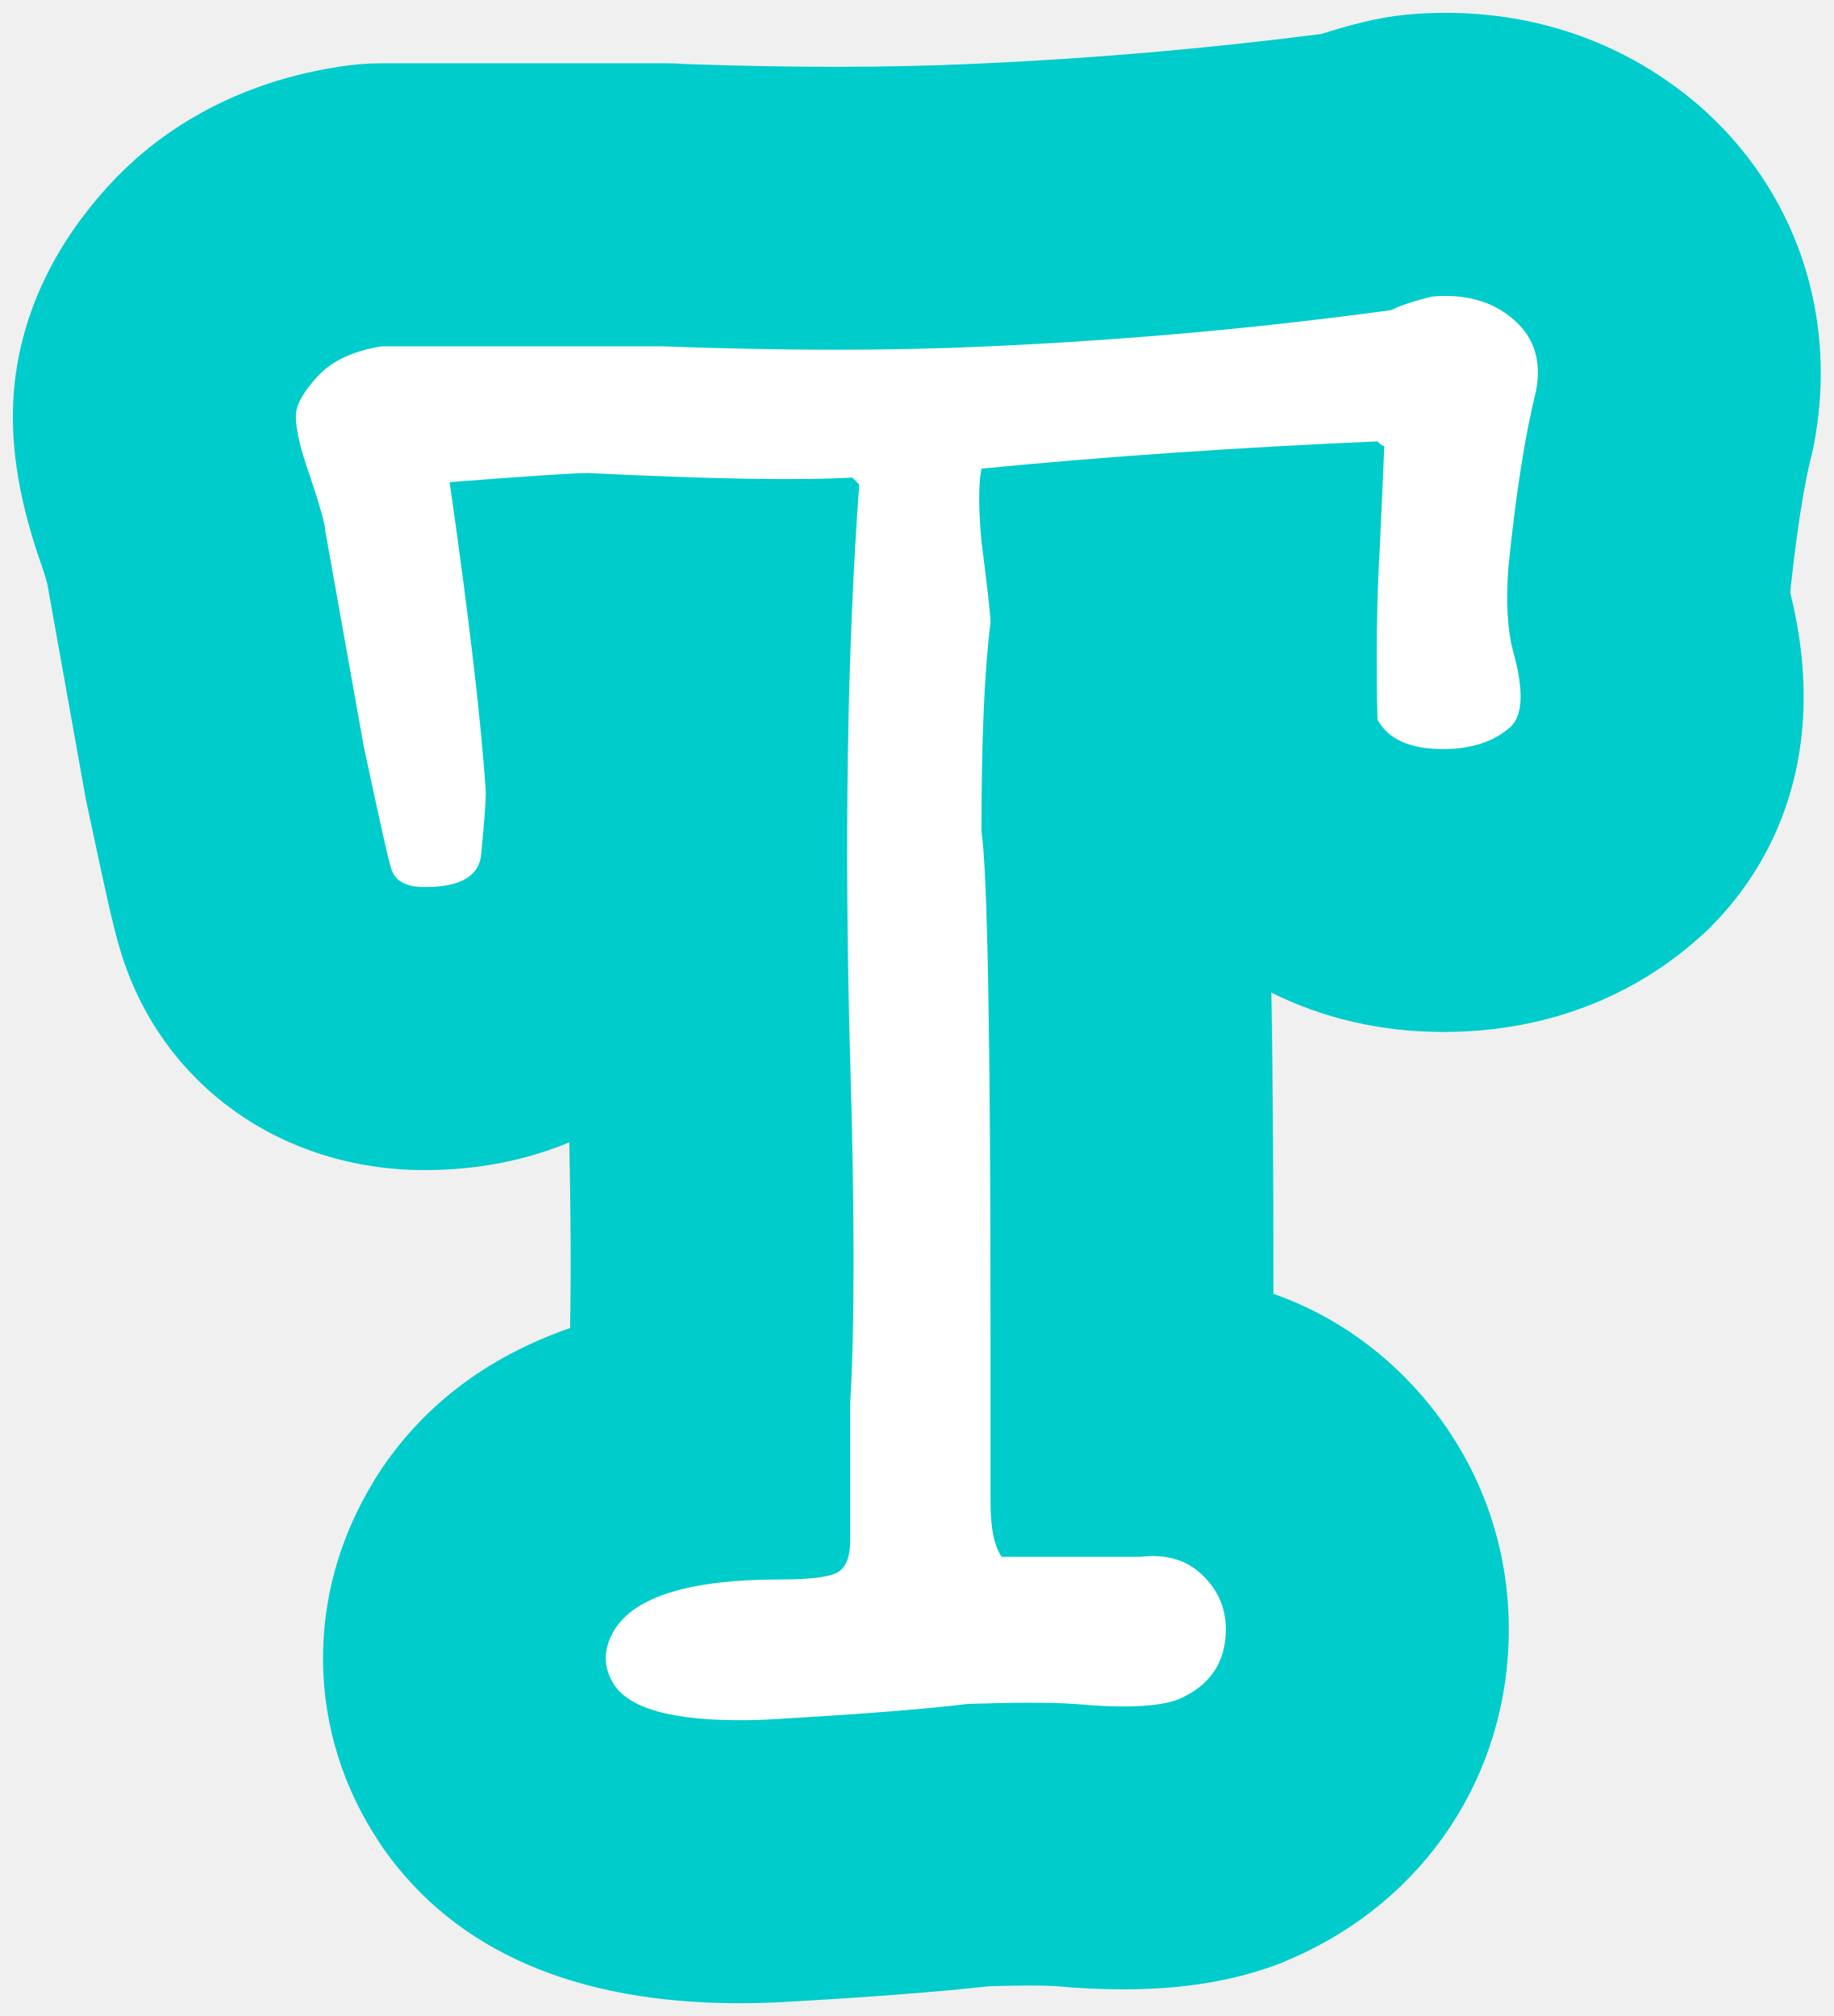
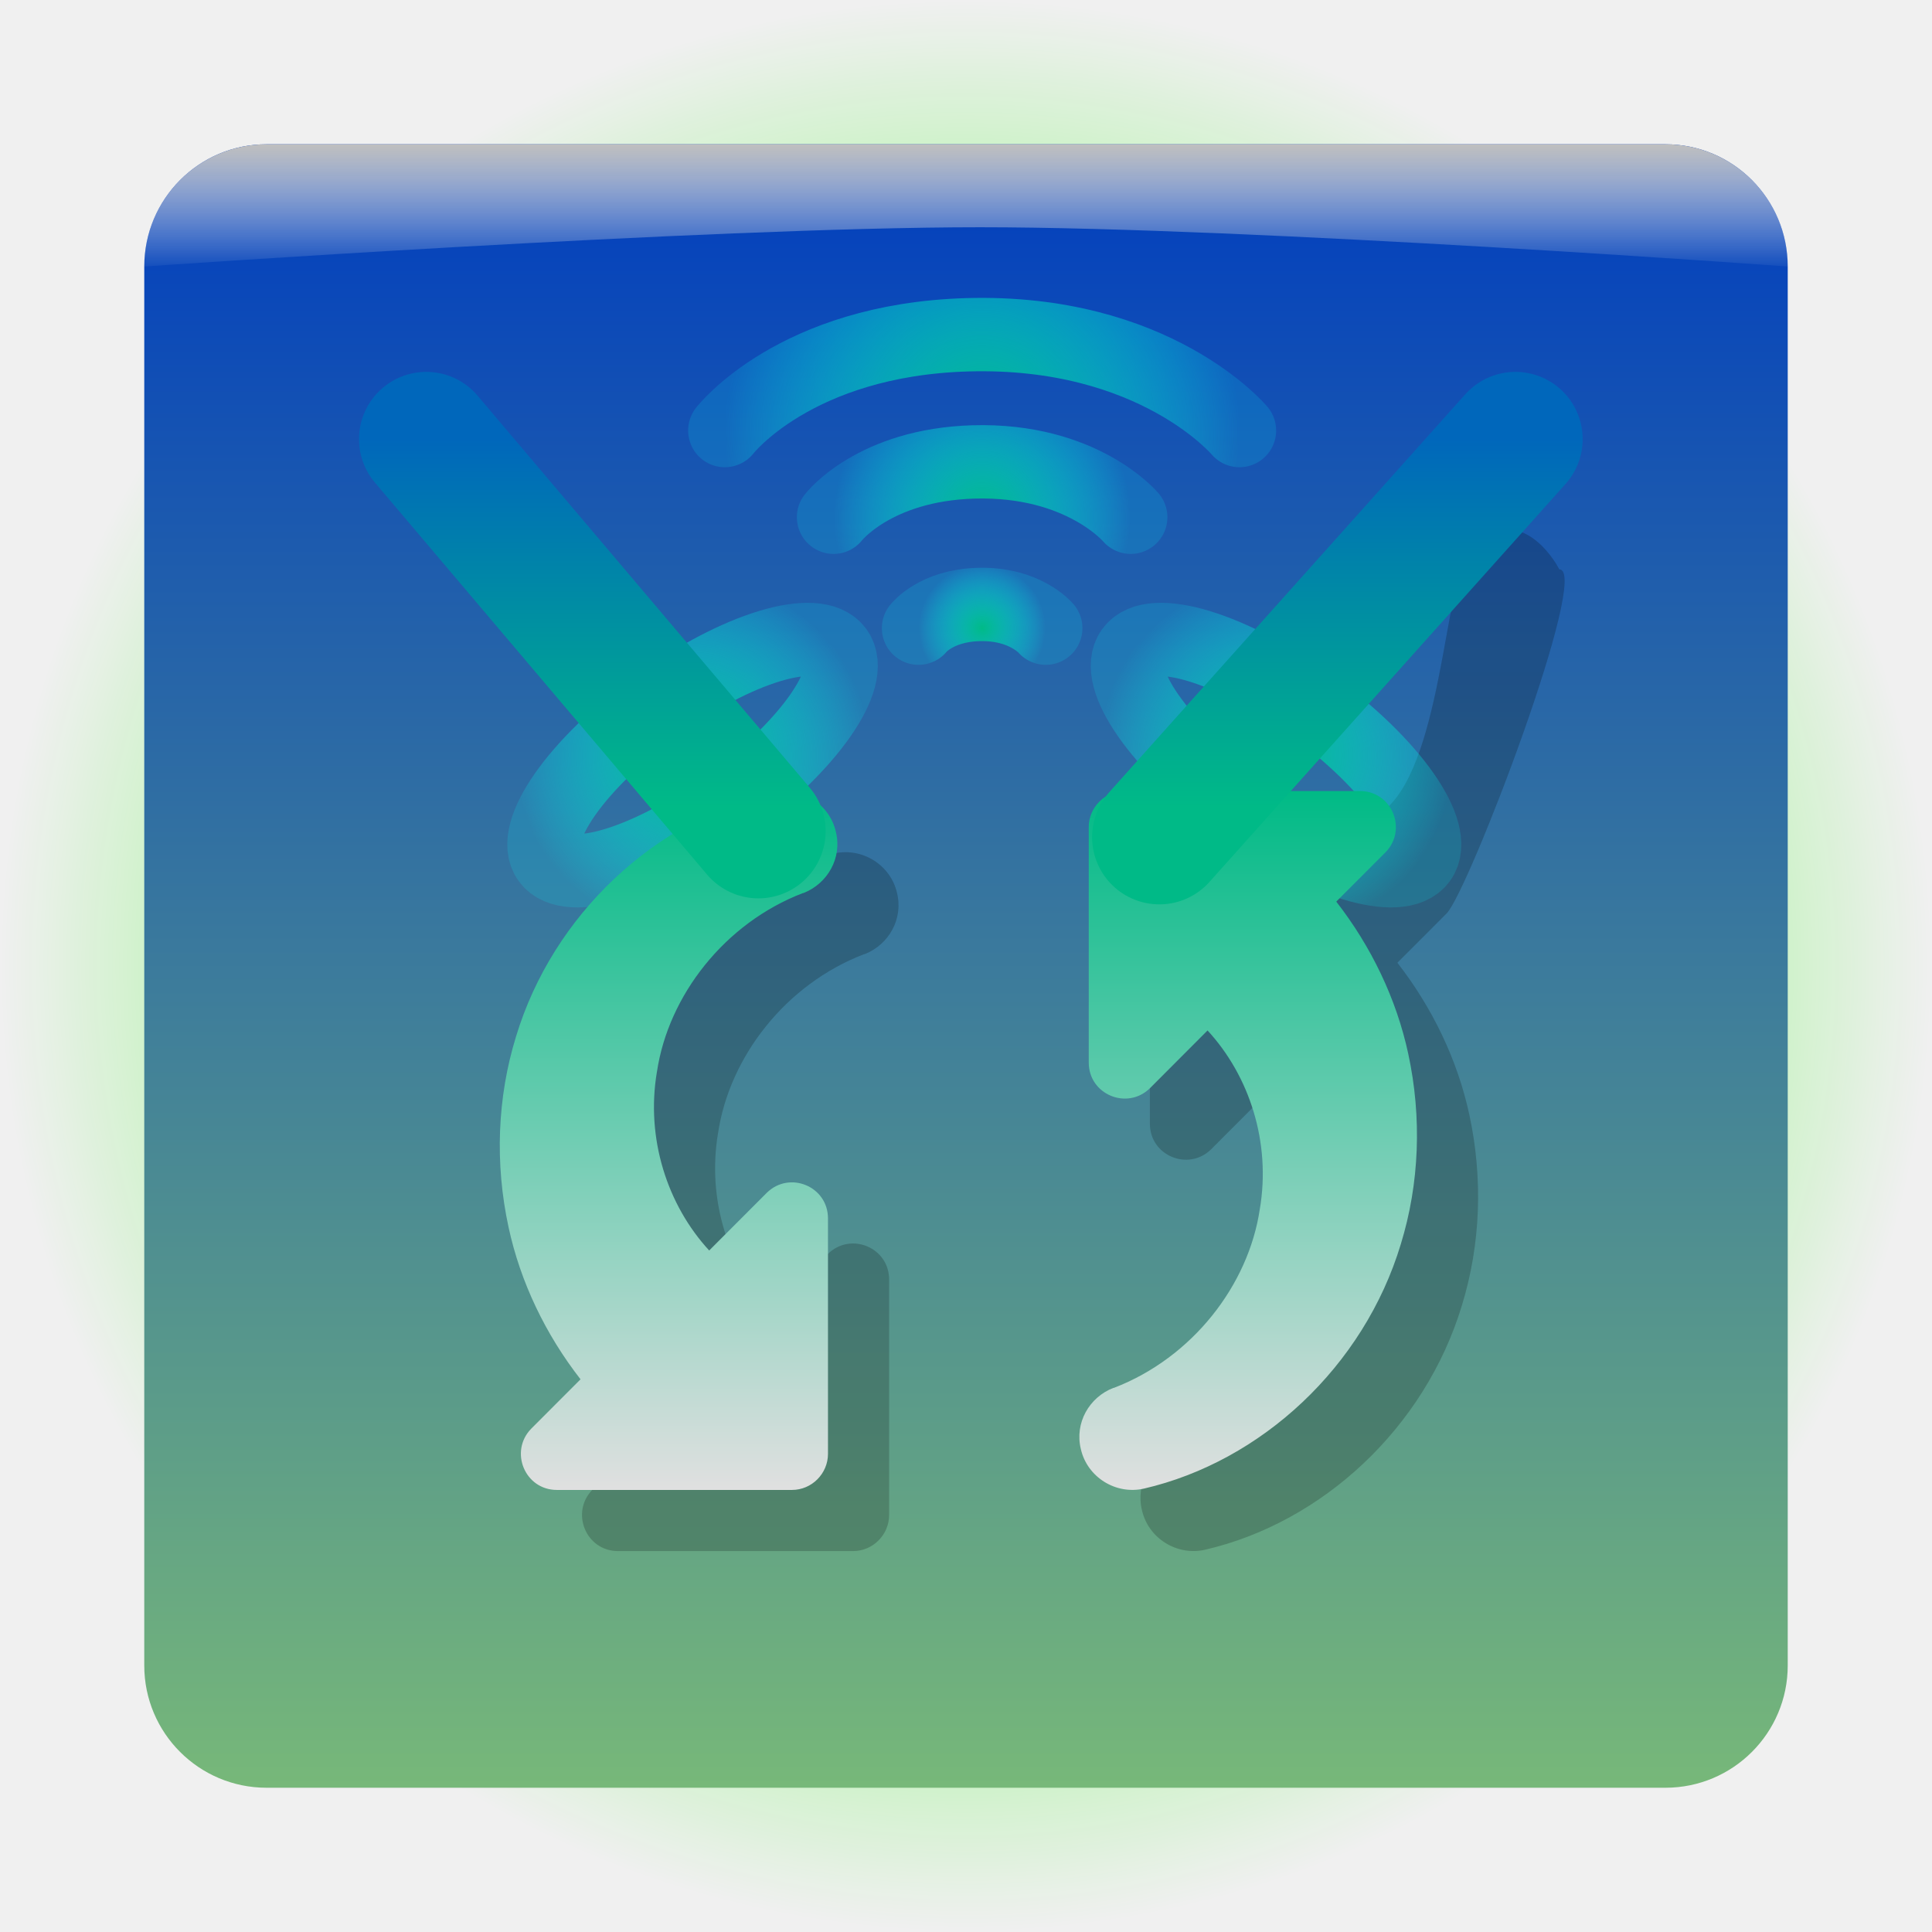
- <svg xmlns="http://www.w3.org/2000/svg" version="1.1" width="71.279" height="78.376" viewBox="-0.5 -0.499 71.279 78.376">
-   <g id="ID0.027221741154789925">
-     <g id="ID0.13632358890026808">
-       <g id="ID0.9708093735389411">
-         <path id="ID0.06298611359670758" fill="#00CCCC" d="M 69.990 16.881 C 69.950 17.051 69.920 17.221 69.870 17.391 C 69.720 18.021 69.410 19.511 69.100 22.421 C 69.100 22.471 69.100 22.511 69.090 22.541 C 70.800 29.421 67.920 33.611 66.010 35.521 C 65.890 35.651 65.760 35.771 65.620 35.891 C 63.750 37.591 60.480 39.621 55.600 39.621 C 53.170 39.621 50.900 39.081 48.920 38.091 C 48.970 40.821 49 44.581 49 49.801 C 50.800 50.431 52.450 51.451 53.850 52.791 C 56.630 55.461 58.150 59.031 58.150 62.841 C 58.150 68.501 54.890 73.421 49.640 75.671 C 49.510 75.731 49.370 75.791 49.240 75.841 C 47.480 76.511 45.500 76.841 43.180 76.841 C 42.340 76.841 41.440 76.801 40.460 76.711 C 39.860 76.681 38.980 76.691 37.940 76.721 C 36.050 76.931 33.390 77.141 29.830 77.341 C 29.760 77.341 29.690 77.351 29.610 77.351 C 29.140 77.371 28.690 77.381 28.250 77.381 C 21.880 77.381 17.230 75.361 14.420 71.391 C 14.360 71.311 14.310 71.231 14.260 71.151 C 11.400 66.881 11.320 61.481 14.040 57.071 C 14.060 57.021 14.090 56.981 14.120 56.931 C 15.850 54.211 18.380 52.271 21.660 51.131 C 21.700 49.201 21.690 46.781 21.630 43.911 C 20 44.591 18.120 44.991 16.010 44.991 C 10.440 44.991 5.840 41.681 4.240 36.651 C 3.910 35.631 3.600 34.141 2.880 30.781 C 2.850 30.661 2.830 30.541 2.810 30.421 L 1.330 22.151 C 1.280 21.971 1.210 21.761 1.130 21.521 C 0.360 19.331 0 17.471 0 15.671 C 0 13.441 0.650 10.071 3.730 6.711 C 5.280 5.011 8.100 2.811 12.640 2.101 C 13.200 2.011 13.770 1.961 14.340 1.961 L 25.400 1.961 C 25.650 1.961 25.900 1.971 26.150 1.991 C 30.370 2.141 34.150 2.131 37.390 1.981 C 41.920 1.781 46.440 1.391 50.870 0.821 C 51.370 0.661 51.910 0.501 52.490 0.361 C 53.040 0.221 53.600 0.131 54.160 0.071 C 58.420 -0.319 62.390 0.911 65.480 3.551 C 69.310 6.841 71 11.821 69.990 16.881 Z " stroke-width="1" />
-       </g>
-     </g>
-     <g id="ID0.7974055809900165">
-       <path id="ID0.05948115512728691" fill="#FFFFFF" d="M 59.202 14.725 C 58.792 16.368 58.440 18.595 58.147 21.410 C 58.028 22.818 58.086 23.961 58.323 24.841 C 58.731 26.308 58.704 27.276 58.235 27.744 C 57.589 28.330 56.710 28.623 55.596 28.623 C 54.305 28.623 53.453 28.240 53.045 27.472 C 52.984 25.110 53.014 22.894 53.133 20.826 C 53.248 18.286 53.309 16.957 53.309 16.839 C 53.248 16.839 53.161 16.780 53.045 16.661 C 47.590 16.898 42.459 17.250 37.651 17.720 C 37.533 18.309 37.533 19.248 37.651 20.540 C 37.884 22.362 38.003 23.420 38.003 23.712 C 37.769 25.534 37.651 28.236 37.651 31.821 C 37.884 33.349 38.003 39.901 38.003 51.476 L 38.003 57.911 C 38.003 58.910 38.148 59.615 38.439 60.026 L 43.840 60.026 C 44.827 59.909 45.625 60.144 46.236 60.730 C 46.845 61.317 47.150 62.020 47.150 62.840 C 47.150 64.129 46.535 65.039 45.303 65.568 C 44.540 65.860 43.192 65.920 41.257 65.744 C 40.319 65.684 38.940 65.684 37.122 65.744 C 35.480 65.948 32.842 66.153 29.206 66.359 C 26.039 66.476 24.104 66.036 23.400 65.040 C 22.930 64.337 22.930 63.603 23.400 62.841 C 24.220 61.552 26.361 60.906 29.822 60.906 C 31.053 60.906 31.814 60.804 32.108 60.599 C 32.401 60.394 32.548 59.998 32.548 59.412 C 32.548 58.886 32.548 58.389 32.548 57.920 C 32.548 57.043 32.548 55.755 32.548 54.058 C 32.724 51.075 32.724 46.626 32.548 40.715 C 32.313 32.230 32.430 24.770 32.900 18.332 C 32.841 18.274 32.753 18.186 32.634 18.068 C 30.511 18.186 27.091 18.127 22.374 17.891 C 21.843 17.891 20.043 18.010 16.978 18.244 C 17.740 23.581 18.209 27.598 18.385 30.295 C 18.385 30.647 18.326 31.439 18.209 32.670 C 18.150 33.549 17.417 33.989 16.010 33.989 C 15.247 33.989 14.808 33.727 14.691 33.204 C 14.632 33.089 14.280 31.517 13.635 28.493 C 13.283 26.516 12.784 23.724 12.140 20.118 C 12.140 19.888 11.934 19.161 11.525 17.938 C 11.175 16.949 11 16.193 11 15.670 C 11 15.264 11.277 14.753 11.836 14.144 C 12.393 13.534 13.229 13.140 14.343 12.965 C 14.519 12.965 14.796 12.965 15.179 12.965 C 15.559 12.965 15.867 12.965 16.102 12.965 C 23.081 12.965 26.130 12.965 25.250 12.965 C 30 13.142 34.222 13.142 37.916 12.965 C 43.193 12.732 48.411 12.262 53.573 11.558 C 53.925 11.382 54.452 11.206 55.155 11.031 C 56.446 10.914 57.501 11.207 58.323 11.911 C 59.143 12.613 59.436 13.552 59.202 14.725 Z " stroke-width="1" />
+ <svg xmlns="http://www.w3.org/2000/svg" version="1.1" width="158.011" height="158.011" viewBox="0,0,158.011,158.011">
+   <defs>
+     <radialGradient cx="240" cy="180" r="79.006" gradientUnits="userSpaceOnUse" id="color-1">
+       <stop offset="0" stop-color="#1eff00" />
+       <stop offset="1" stop-color="#1eff00" stop-opacity="0" />
+     </radialGradient>
+     <linearGradient x1="240" y1="112.793" x2="240" y2="247.207" gradientUnits="userSpaceOnUse" id="color-2">
+       <stop offset="0" stop-color="#003dbf" />
+       <stop offset="1" stop-color="#77b879" />
+     </linearGradient>
+     <radialGradient cx="217.636" cy="162.753" r="14.561" gradientUnits="userSpaceOnUse" id="color-3">
+       <stop offset="0" stop-color="#00ba87" />
+       <stop offset="1" stop-color="#00ffff" stop-opacity="0.137" />
+     </radialGradient>
+     <linearGradient x1="240" y1="112.793" x2="240" y2="122.793" gradientUnits="userSpaceOnUse" id="color-4">
+       <stop offset="0" stop-color="#bfbfbf" />
+       <stop offset="1" stop-color="#ffffff" stop-opacity="0.047" />
+     </linearGradient>
+     <radialGradient cx="265.356" cy="162.753" r="14.561" gradientUnits="userSpaceOnUse" id="color-5">
+       <stop offset="0" stop-color="#00ba87" />
+       <stop offset="1" stop-color="#00ffff" stop-opacity="0.137" />
+     </radialGradient>
+     <linearGradient x1="239.376" y1="165.689" x2="239.376" y2="222.85" gradientUnits="userSpaceOnUse" id="color-6">
+       <stop offset="0" stop-color="#00ba86" />
+       <stop offset="1" stop-color="#e0e0e0" />
+     </linearGradient>
+     <linearGradient x1="206.868" y1="136.909" x2="206.868" y2="167.009" gradientUnits="userSpaceOnUse" id="color-7">
+       <stop offset="0" stop-color="#0067bb" />
+       <stop offset="1" stop-color="#00ba87" />
+     </linearGradient>
+     <linearGradient x1="273.921" y1="136.909" x2="273.921" y2="167.009" gradientUnits="userSpaceOnUse" id="color-8">
+       <stop offset="0" stop-color="#0067bb" />
+       <stop offset="1" stop-color="#00ba87" />
+     </linearGradient>
+     <radialGradient cx="241.32" cy="152.368" r="5.202" gradientUnits="userSpaceOnUse" id="color-9">
+       <stop offset="0" stop-color="#00ba87" />
+       <stop offset="1" stop-color="#00ffff" stop-opacity="0.137" />
+     </radialGradient>
+     <radialGradient cx="241.32" cy="143.296" r="12.153" gradientUnits="userSpaceOnUse" id="color-10">
+       <stop offset="0" stop-color="#00ba87" />
+       <stop offset="1" stop-color="#00ffff" stop-opacity="0.137" />
+     </radialGradient>
+     <radialGradient cx="241.32" cy="136.206" r="21.046" gradientUnits="userSpaceOnUse" id="color-11">
+       <stop offset="0" stop-color="#00ba87" />
+       <stop offset="1" stop-color="#00ffff" stop-opacity="0.137" />
+     </radialGradient>
+   </defs>
+   <g transform="translate(-160.9943,-100.9943)">
+     <g stroke-miterlimit="10">
+       <path d="M160.994,180c0,-43.634 35.372,-79.006 79.006,-79.006c43.634,0 79.006,35.372 79.006,79.006c0,43.634 -35.372,79.006 -79.006,79.006c-43.634,0 -79.006,-35.372 -79.006,-79.006z" fill="url(#color-1)" fill-rule="nonzero" stroke="none" stroke-width="0" stroke-linecap="butt" />
+       <path d="M182.793,247.207c-5.523,0 -10,-4.477 -10,-10v-114.413c0,-5.523 4.477,-10 10,-10h114.413c5.523,0 10,4.477 10,10v114.413c0,5.523 -4.477,10 -10,10z" fill="url(#color-2)" fill-rule="nonzero" stroke="none" stroke-width="0" stroke-linecap="butt" />
+       <path d="M214.702,158.704c6.512,-4.719 13.104,-6.732 14.724,-4.496c1.62,2.236 -2.345,7.874 -8.856,12.593c-6.512,4.719 -13.104,6.732 -14.724,4.496c-1.62,-2.236 2.345,-7.874 8.856,-12.593z" fill="none" fill-rule="nonzero" stroke="url(#color-3)" stroke-width="6" stroke-linecap="butt" />
+       <path d="M269.029,204.888c0.927,-5.455 -0.847,-10.902 -4.274,-14.616l-4.713,4.724c-1.855,1.817 -5.003,0.525 -5.003,-2.1v-19.26c0,-1.615 1.33,-2.947 2.947,-2.947c0,0 10.552,2.907 16.838,-4.016c4.352,-4.794 4.435,-19.666 6.712,-21.391c4.255,-3.222 6.988,2.281 6.988,2.281c2.625,0 -7.401,26.276 -9.211,28.133l-4.032,4.038c2.862,3.674 4.919,7.954 5.886,12.436c1.125,5.209 0.923,10.615 -0.609,15.585c-3.024,10.013 -11.41,17.766 -21.005,19.986c-2.298,0.525 -4.636,-0.929 -5.161,-3.23c-0.524,-2.14 0.685,-4.24 2.661,-5.007h0.04c6.414,-2.463 11.011,-8.398 11.934,-14.616zM219.722,193.651c-0.923,5.451 0.847,10.902 4.274,14.616l4.717,-4.724c1.855,-1.817 4.999,-0.529 4.999,2.1v19.256c0,1.619 -1.33,2.952 -2.943,2.952h-19.231c-2.621,0 -3.911,-3.153 -2.096,-5.011l4.032,-4.038c-2.862,-3.674 -4.919,-7.95 -5.886,-12.436c-1.129,-5.209 -0.927,-10.615 0.605,-15.581c3.024,-10.013 11.41,-17.766 21.005,-19.986c2.298,-0.525 4.636,0.925 5.161,3.23c0.524,2.14 -0.685,4.236 -2.661,5.007h-0.04c-6.41,2.459 -11.007,8.398 -11.934,14.616z" fill-opacity="0.106" fill="#000000" fill-rule="evenodd" stroke="#ff0000" stroke-width="0" stroke-linecap="butt" />
+       <path d="M269.029,204.888c0.927,-5.455 -0.847,-10.902 -4.274,-14.616l-4.713,4.724c-1.855,1.817 -5.003,0.525 -5.003,-2.1v-19.26c0,-1.615 1.33,-2.947 2.947,-2.947c0,0 10.552,2.907 16.838,-4.016c4.352,-4.794 4.435,-19.666 6.712,-21.391c4.255,-3.222 6.988,2.281 6.988,2.281c2.625,0 -7.401,26.276 -9.211,28.133l-4.032,4.038c2.862,3.674 4.919,7.954 5.886,12.436c1.125,5.209 0.923,10.615 -0.609,15.585c-3.024,10.013 -11.41,17.766 -21.005,19.986c-2.298,0.525 -4.636,-0.929 -5.161,-3.23c-0.524,-2.14 0.685,-4.24 2.661,-5.007h0.04c6.414,-2.463 11.011,-8.398 11.934,-14.616zM219.722,193.651c-0.923,5.451 0.847,10.902 4.274,14.616l4.717,-4.724c1.855,-1.817 4.999,-0.529 4.999,2.1v19.256c0,1.619 -1.33,2.952 -2.943,2.952h-19.231c-2.621,0 -3.911,-3.153 -2.096,-5.011l4.032,-4.038c-2.862,-3.674 -4.919,-7.95 -5.886,-12.436c-1.129,-5.209 -0.927,-10.615 0.605,-15.581c3.024,-10.013 11.41,-17.766 21.005,-19.986c2.298,-0.525 4.636,0.925 5.161,3.23c0.524,2.14 -0.685,4.236 -2.661,5.007h-0.04c-6.41,2.459 -11.007,8.398 -11.934,14.616z" fill-opacity="0.106" fill="#000000" fill-rule="evenodd" stroke="#ff0000" stroke-width="0" stroke-linecap="butt" />
+       <path d="M172.793,122.793c0,-5.523 4.477,-10 10,-10h114.413c5.523,0 10,4.477 10,10c0,0 -43.688,-3.212 -66.06,-3.212c-22.433,0 -68.353,3.212 -68.353,3.212z" fill="url(#color-4)" fill-rule="nonzero" stroke="none" stroke-width="0" stroke-linecap="butt" />
+       <path d="M277.146,171.297c-1.62,2.236 -8.213,0.223 -14.724,-4.496c-6.512,-4.719 -10.477,-10.357 -8.856,-12.593c1.62,-2.236 8.213,-0.223 14.724,4.496c6.512,4.719 10.477,10.357 8.856,12.593z" fill="none" fill-rule="nonzero" stroke="url(#color-5)" stroke-width="6" stroke-linecap="butt" />
+       <path d="M264.029,199.888c0.927,-5.455 -0.847,-10.902 -4.274,-14.616l-4.713,4.724c-1.855,1.817 -5.003,0.525 -5.003,-2.1v-19.26c0,-1.615 1.33,-2.947 2.947,-2.947h19.227c2.625,0 3.911,3.149 2.101,5.007l-4.032,4.038c2.862,3.674 4.919,7.954 5.886,12.436c1.125,5.209 0.923,10.615 -0.609,15.585c-3.024,10.013 -11.41,17.766 -21.005,19.986c-2.298,0.525 -4.636,-0.929 -5.161,-3.23c-0.524,-2.14 0.685,-4.24 2.661,-5.007h0.04c6.414,-2.463 11.011,-8.398 11.934,-14.616zM214.722,188.651c-0.923,5.451 0.847,10.902 4.274,14.616l4.717,-4.724c1.855,-1.817 4.999,-0.529 4.999,2.1v19.256c0,1.619 -1.33,2.952 -2.943,2.952h-19.231c-2.621,0 -3.911,-3.153 -2.096,-5.011l4.032,-4.038c-2.862,-3.674 -4.919,-7.95 -5.886,-12.436c-1.129,-5.209 -0.927,-10.615 0.605,-15.581c3.024,-10.013 11.41,-17.766 21.005,-19.986c2.298,-0.525 4.636,0.925 5.161,3.23c0.524,2.14 -0.685,4.236 -2.661,5.007h-0.04c-6.41,2.459 -11.007,8.398 -11.934,14.616z" fill="url(#color-6)" fill-rule="evenodd" stroke="#ff0000" stroke-width="0" stroke-linecap="butt" />
+       <path d="M195.856,136.909l27.164,32.058" fill="none" fill-rule="nonzero" stroke="url(#color-7)" stroke-width="11" stroke-linecap="round" />
+       <path d="M284.934,136.909l-29.122,32.548" fill="none" fill-rule="nonzero" stroke="url(#color-8)" stroke-width="11" stroke-linecap="round" />
+       <path d="M236.118,152.368c0,0 1.413,-1.834 4.9,-1.936c3.794,-0.111 5.504,1.936 5.504,1.936" fill="none" fill-rule="nonzero" stroke="url(#color-9)" stroke-width="6" stroke-linecap="round" />
+       <path d="M229.167,143.296c0,0 3.302,-4.284 11.446,-4.522c8.864,-0.258 12.859,4.522 12.859,4.522" fill="none" fill-rule="nonzero" stroke="url(#color-10)" stroke-width="6" stroke-linecap="round" />
+       <path d="M220.274,136.206c0,0 5.719,-7.42 19.822,-7.831c15.35,-0.448 22.269,7.831 22.269,7.831" fill="none" fill-rule="nonzero" stroke="url(#color-11)" stroke-width="6" stroke-linecap="round" />
    </g>
  </g>
</svg>
